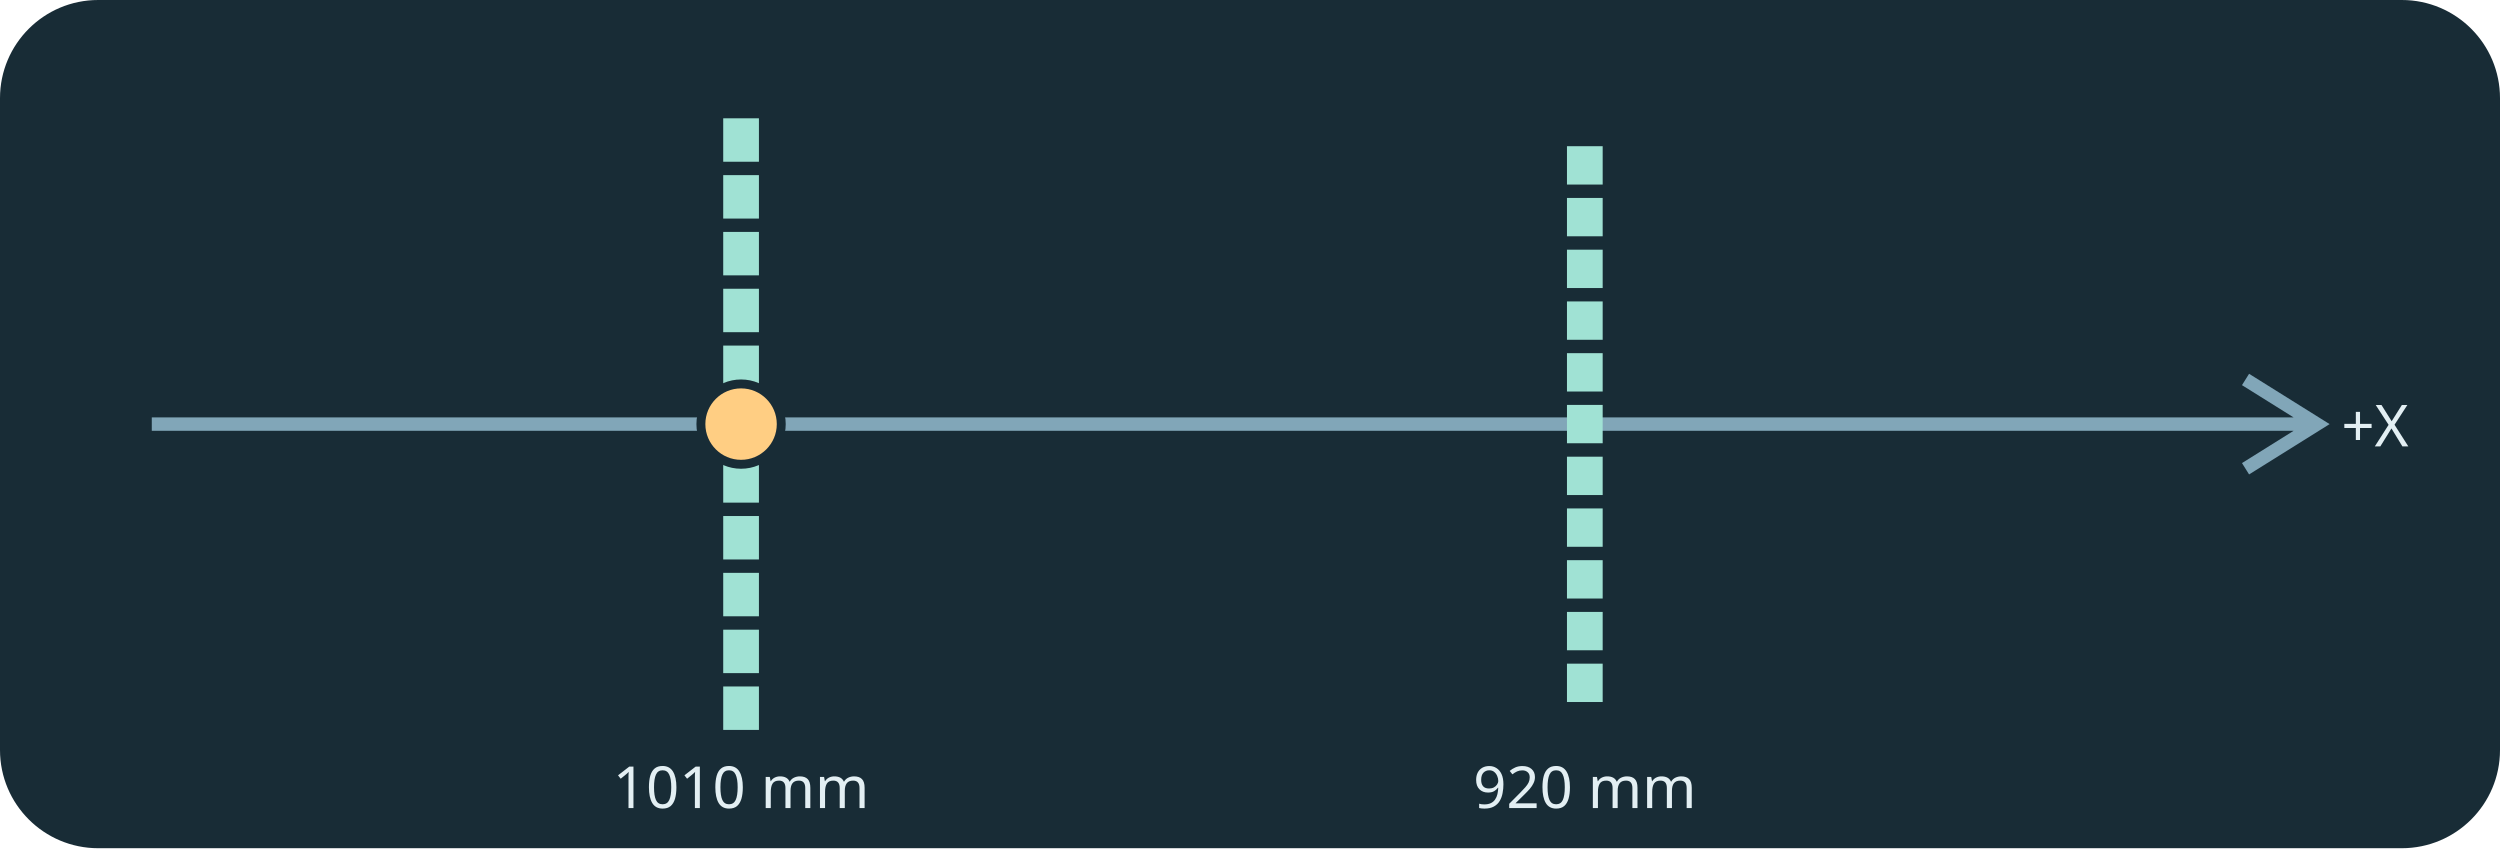
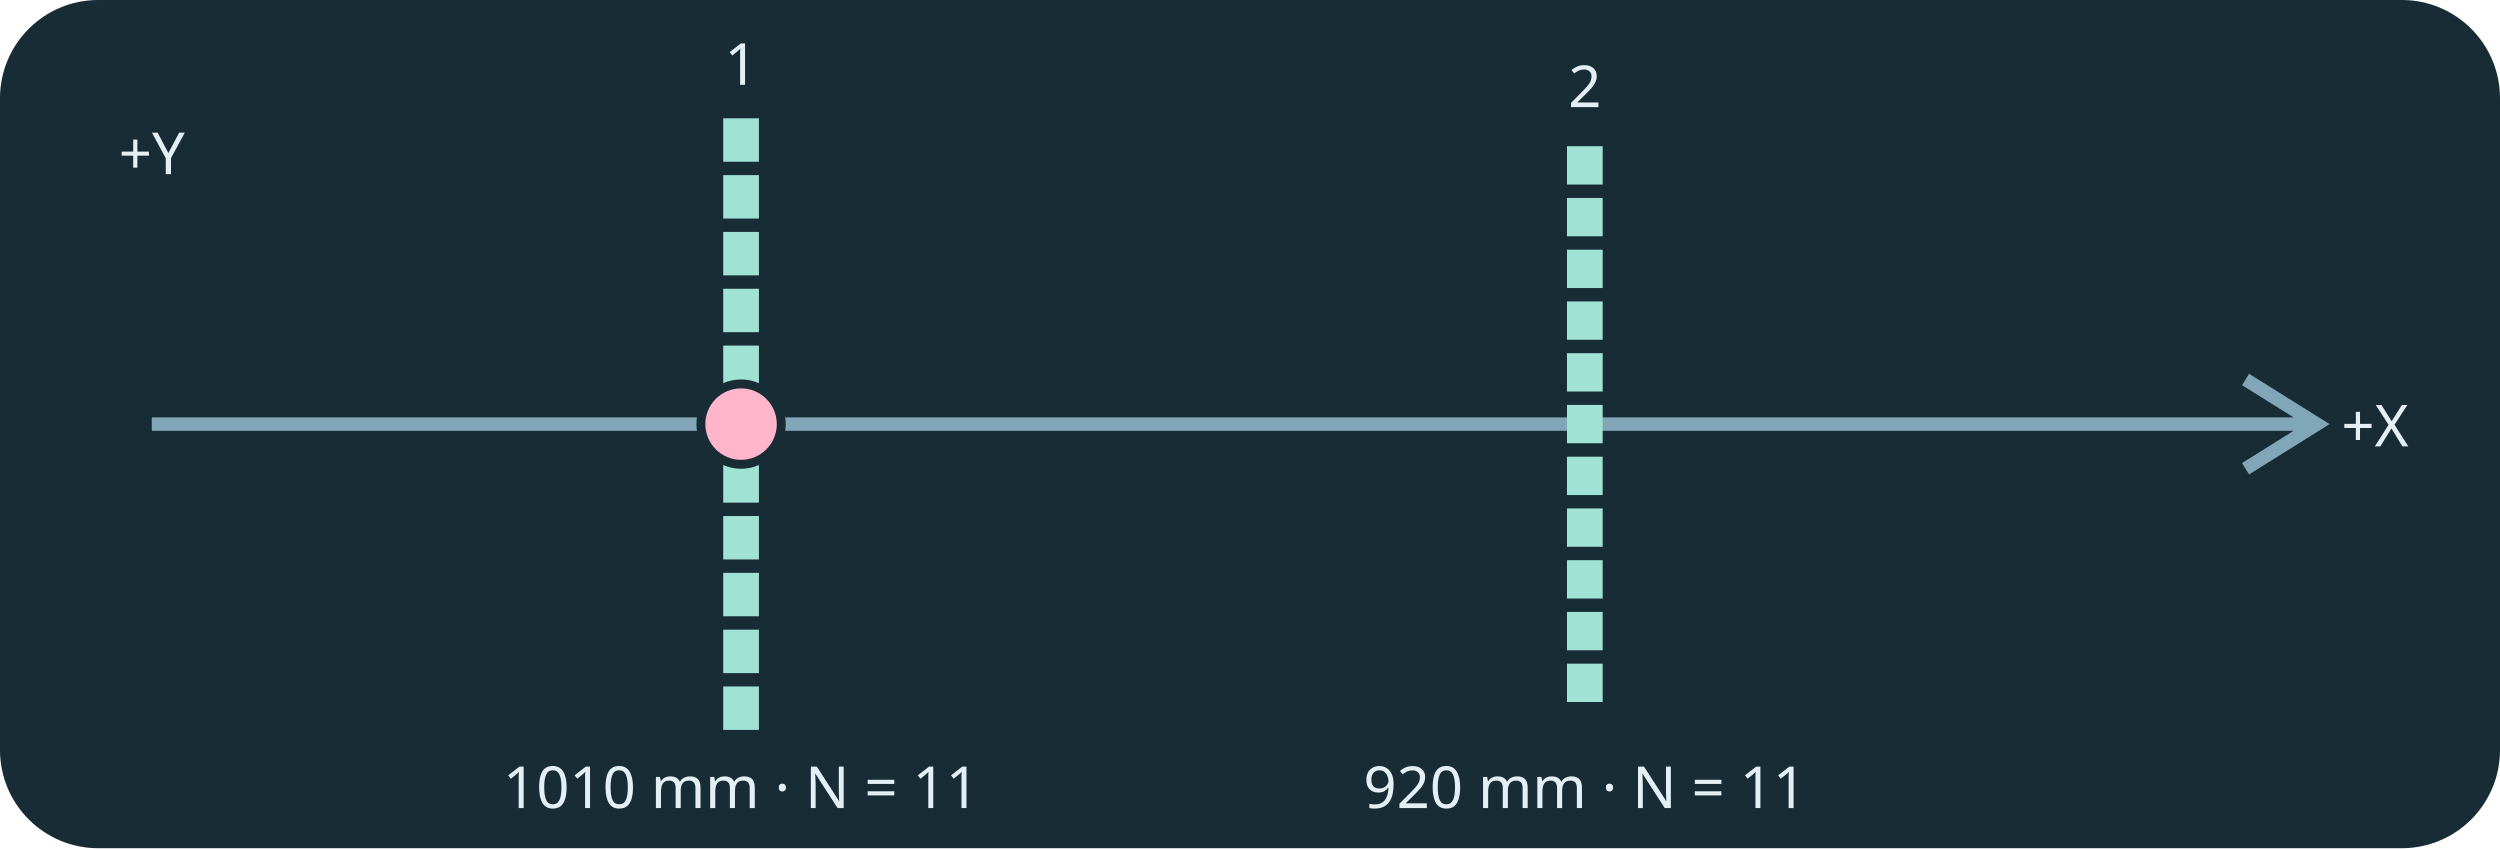
<svg xmlns="http://www.w3.org/2000/svg" viewBox="0 0 560 190">
  <rect width="560" height="190" rx="22" fill="#182c36" />
  <path d="M34 95h485m-16-10 16 10-16 10" fill="none" stroke="#81a6b8" stroke-width="3" />
  <path d="M166 26.50v9.73 M166 39.23v9.73 M166 51.95v9.73 M166 64.68v9.73 M166 77.41v9.73 M166 90.14v9.73 M166 102.86v9.73 M166 115.59v9.73 M166 128.32v9.73 M166 141.05v9.73 M166 153.77v9.73 M355 32.75v8.59 M355 44.34v8.59 M355 55.93v8.59 M355 67.52v8.59 M355 79.11v8.59 M355 90.70v8.59 M355 102.30v8.59 M355 113.89v8.59 M355 125.48v8.59 M355 137.07v8.59 M355 148.66v8.59" fill="none" stroke="#a0e2d4" stroke-width="8" />
-   <path d="M166 89v12" stroke="#ffce83" stroke-width="11" />
-   <circle cx="166" cy="95" r="9" fill="#ffce83" stroke="#182c36" stroke-width="2" />
+   <path d="M166 89v12" stroke="#ffb6cb" stroke-width="11" />
+   <circle cx="166" cy="95" r="9" fill="#ffb6cb" stroke="#182c36" stroke-width="2" />
  <g fill="#e3eff3" font-family="sans-serif" font-size="13" text-anchor="middle">
-     <text x="166" y="181">1010 mm</text>
-     <text x="355" y="181">920 mm</text>
+     <text x="166" y="19">1</text>
+     <text x="355" y="24">2</text>
+     <text x="34" y="39">+Y</text>
+     <text x="166" y="181">1010 mm · N = 11</text>
+     <text x="355" y="181">920 mm · N = 11</text>
    <text x="532" y="100">+X</text>
  </g>
</svg>
